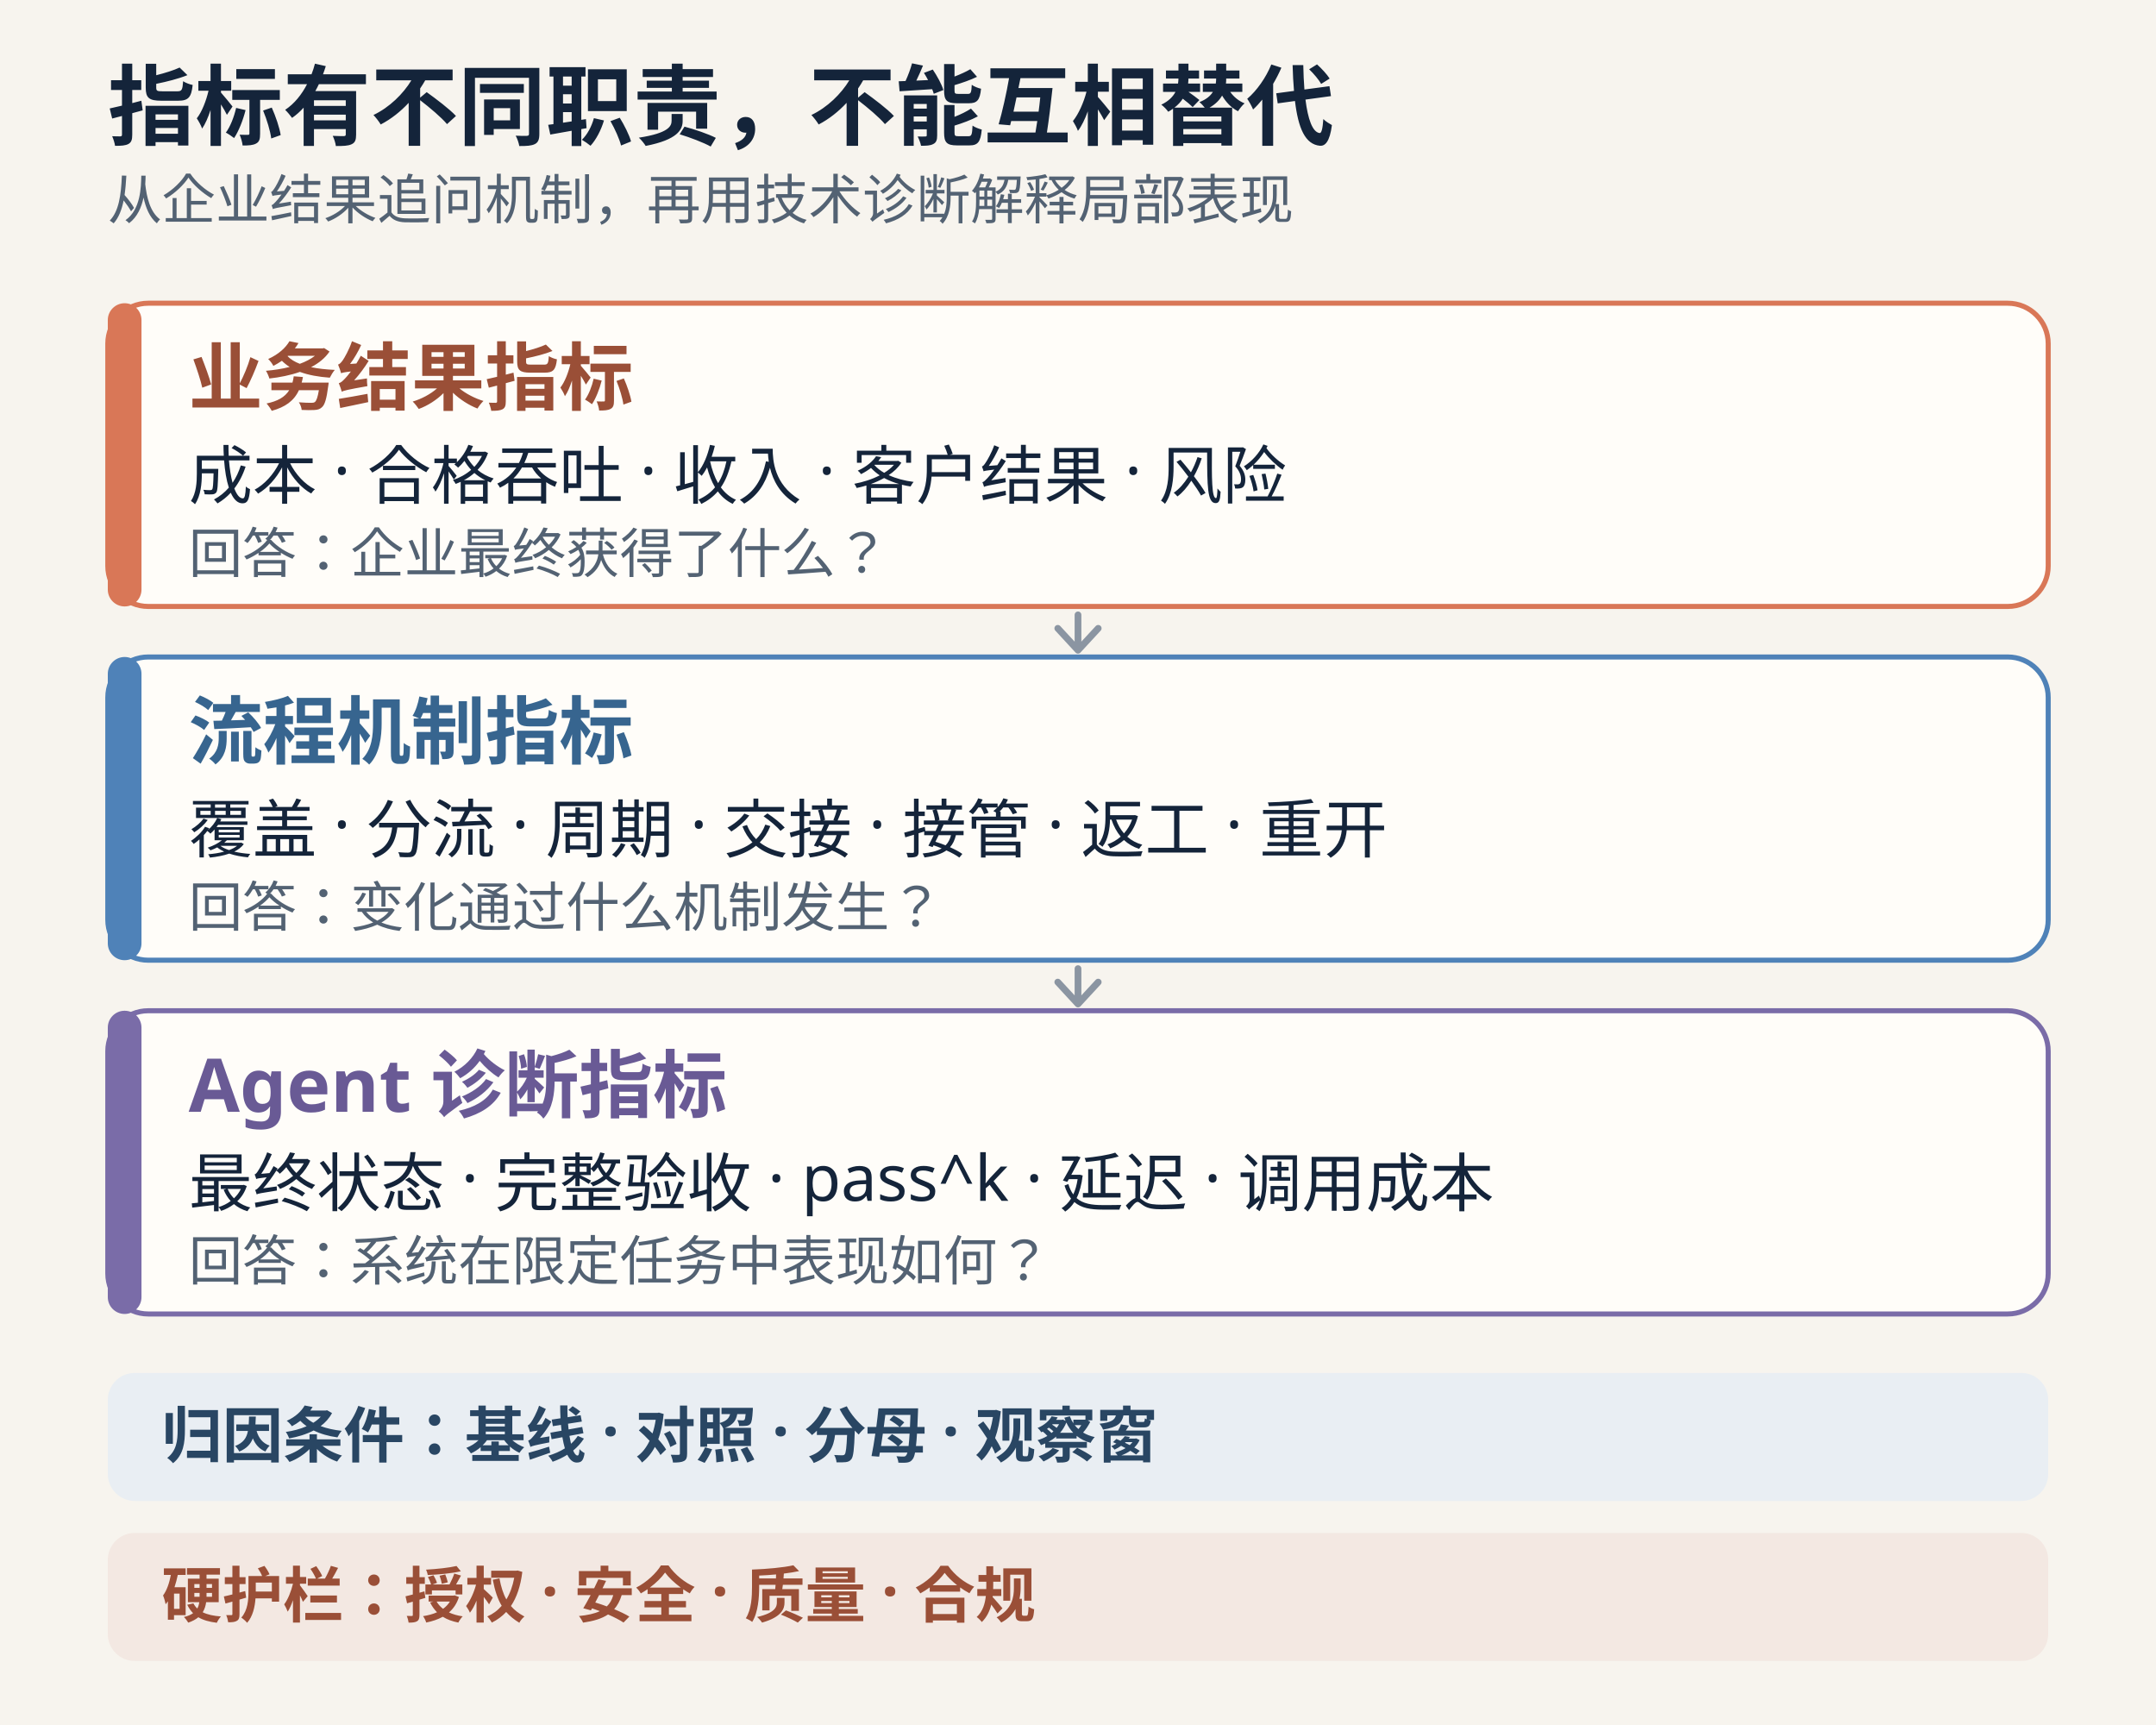
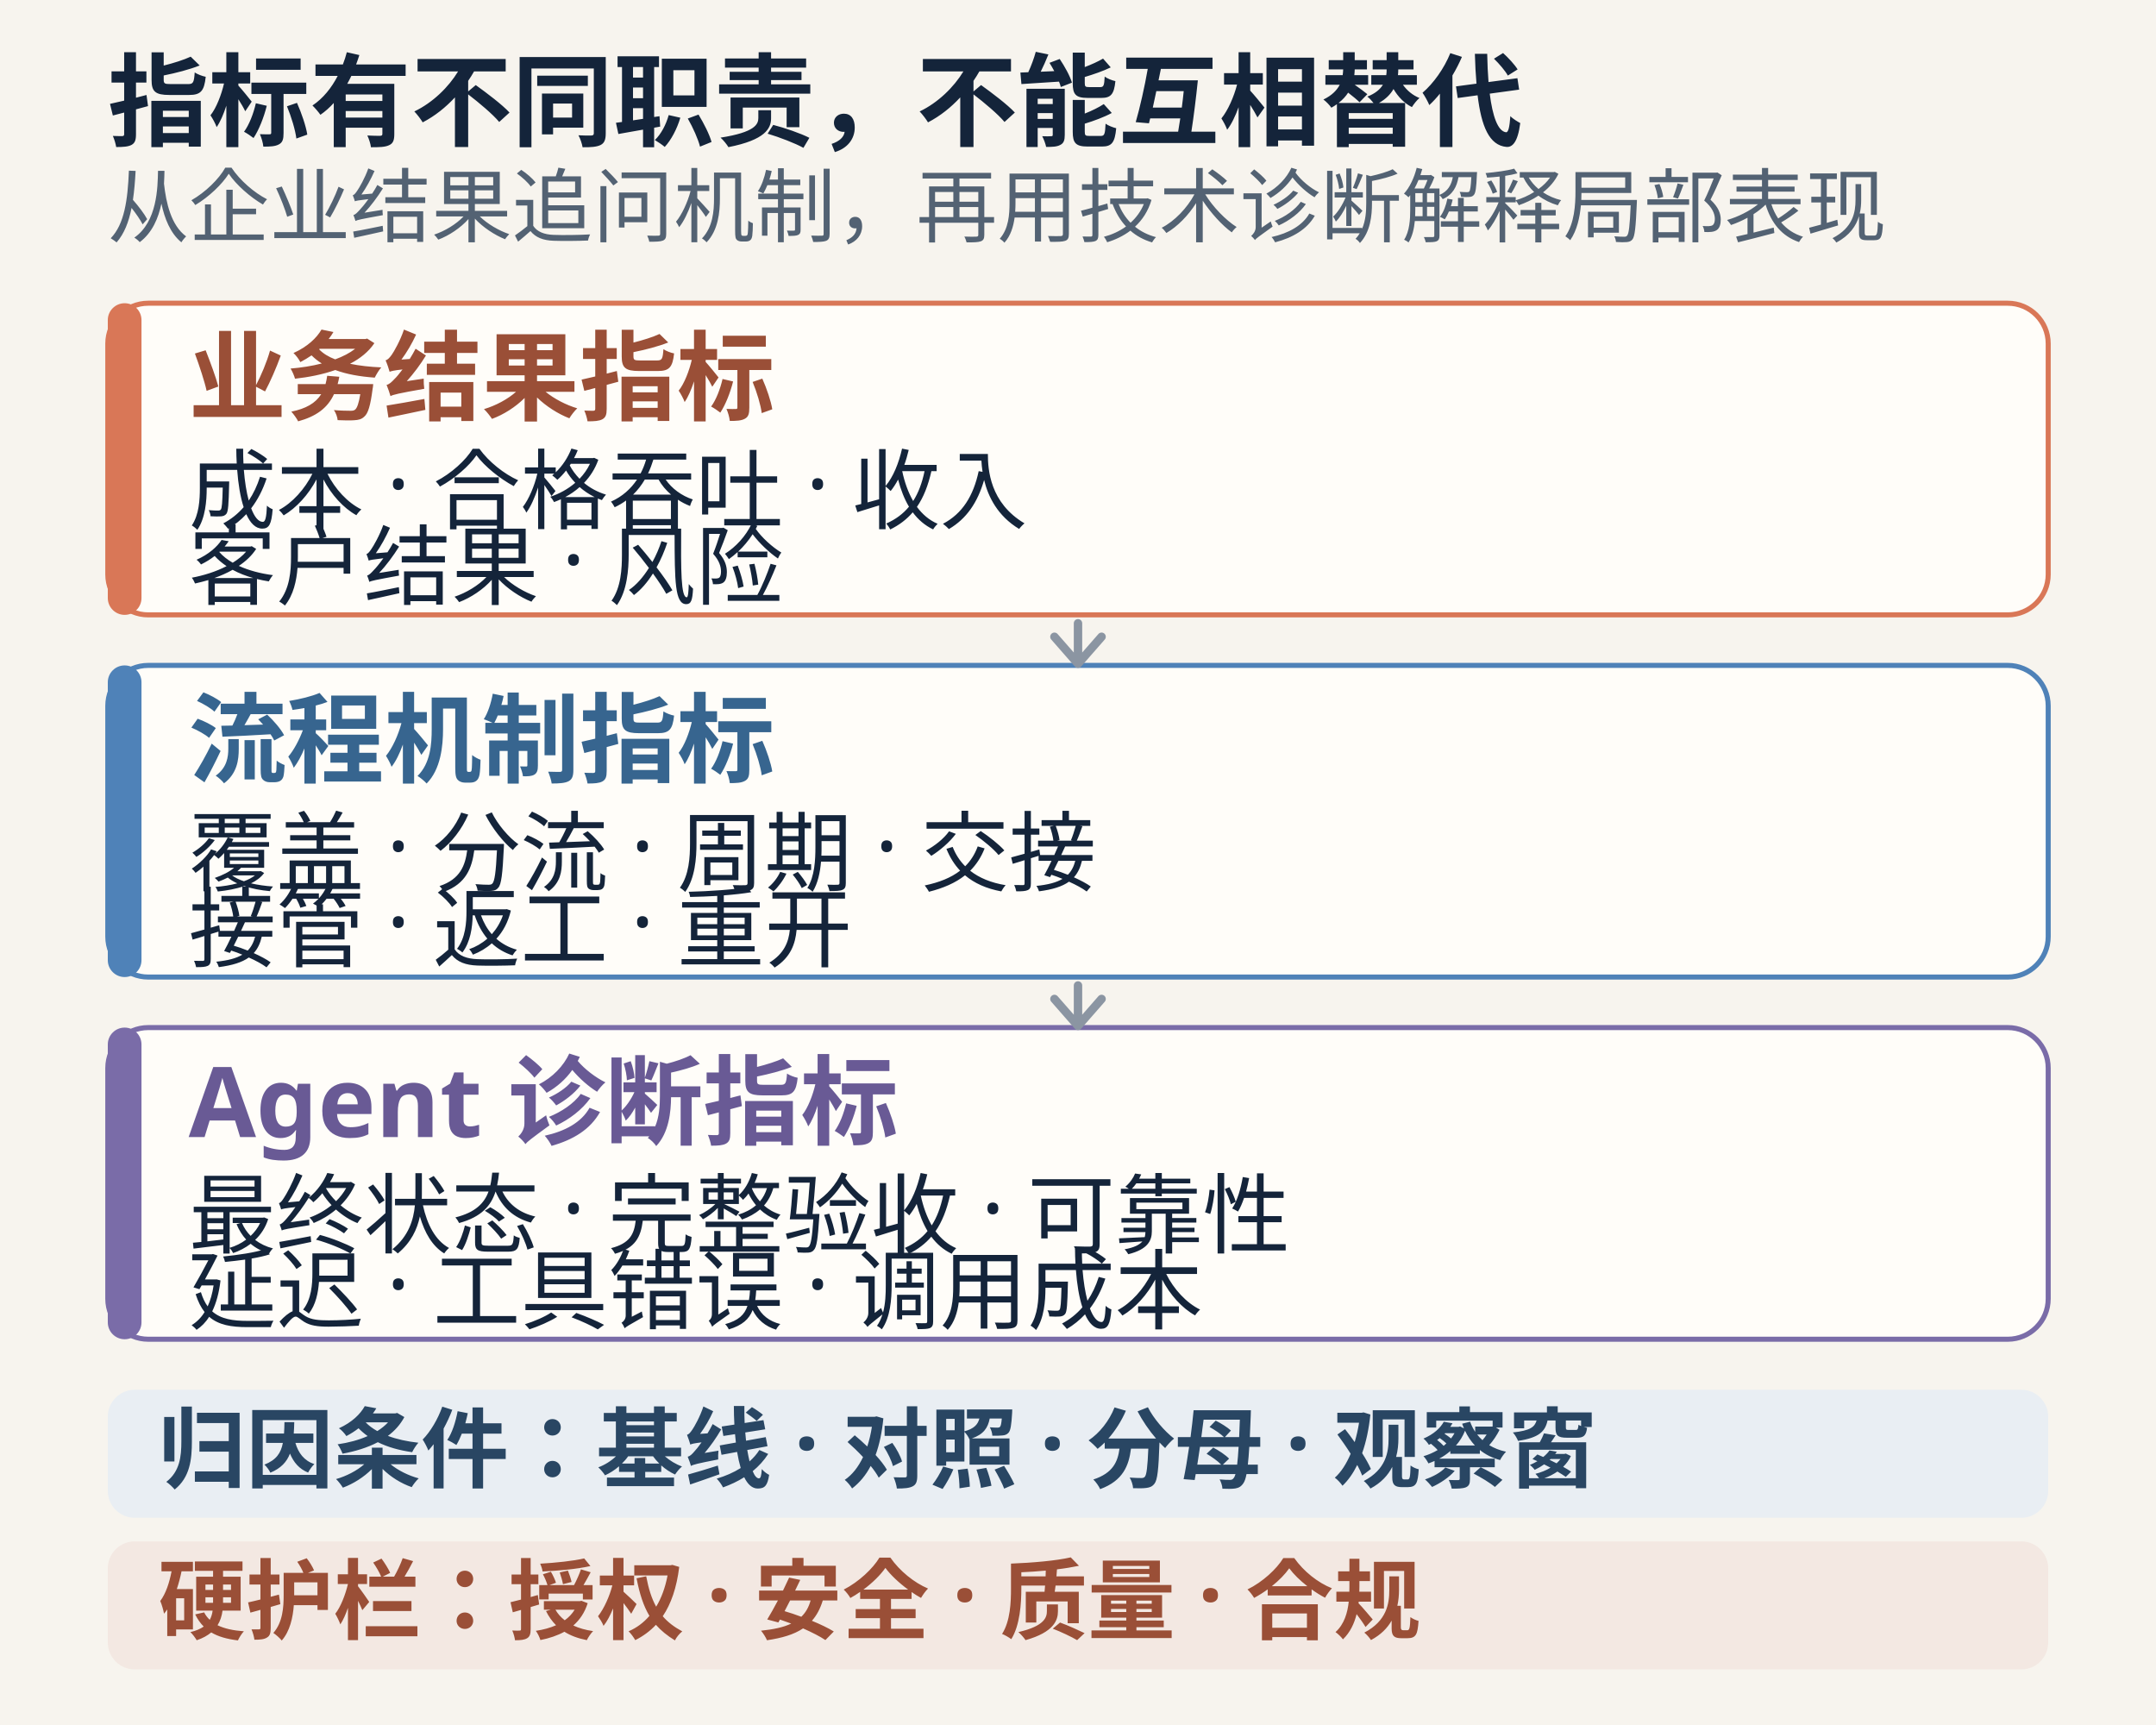
<svg xmlns="http://www.w3.org/2000/svg" width="1280" height="1024" viewBox="0 0 1280 1024" role="img" aria-labelledby="title desc">
  <rect width="1280" height="1024" fill="#f7f4ee" />
-   <text x="64" y="82" fill="#14243a" font-size="52" font-weight="700" font-family="Noto Sans SC, PingFang SC, Microsoft YaHei, sans-serif">指标有不同职责，不能互相替代</text>
-   <text x="64" y="130" fill="#536273" font-size="32" font-family="Noto Sans SC, PingFang SC, Microsoft YaHei, sans-serif">从企业结果追问机制，再用技术诊断解释局部表现</text>
+   <text x="64" y="82" fill="#14243a" font-size="60" font-weight="700" font-family="Noto Sans SC, PingFang SC, Microsoft YaHei, sans-serif">指标有不同职责，不能互相替代</text>
+   <text x="64" y="140" fill="#536273" font-size="48" font-family="Noto Sans SC, PingFang SC, Microsoft YaHei, sans-serif">从企业结果追问机制，再用技术诊断解释局部表现</text>
  <g font-family="Noto Sans SC, PingFang SC, Microsoft YaHei, sans-serif">
-     <rect x="64" y="180" width="1152" height="180" rx="24" fill="#fffdf9" stroke="#d97757" stroke-width="3" />
-     <rect x="64" y="180" width="20" height="180" rx="10" fill="#d97757" />
-     <text x="112" y="240" fill="#9a4f37" font-size="44" font-weight="700">业务结果指标</text>
-     <text x="112" y="296" fill="#14243a" font-size="38">成本 · 合格吞吐 · 收入 · 客户结果 · 风险</text>
-     <text x="112" y="340" fill="#536273" font-size="32">回答：企业最终获得了什么？</text>
-     <rect x="64" y="390" width="1152" height="180" rx="24" fill="#fffdf9" stroke="#4f82b8" stroke-width="3" />
-     <rect x="64" y="390" width="20" height="180" rx="10" fill="#4f82b8" />
-     <text x="112" y="450" fill="#37658f" font-size="44" font-weight="700">流程机制指标</text>
-     <text x="112" y="506" fill="#14243a" font-size="38">覆盖 · 分流 · 周期 · 交接 · 接管 · 返工 · 重开</text>
-     <text x="112" y="550" fill="#536273" font-size="32">回答：变化通过什么机制发生？</text>
-     <rect x="64" y="600" width="1152" height="180" rx="24" fill="#fffdf9" stroke="#7a6ca8" stroke-width="3" />
-     <rect x="64" y="600" width="20" height="180" rx="10" fill="#7a6ca8" />
-     <text x="112" y="660" fill="#695a95" font-size="44" font-weight="700">Agent 诊断指标</text>
-     <text x="112" y="716" fill="#14243a" font-size="38">最终状态 · 完整验收 · pass^k · 延迟 · 调用成本</text>
-     <text x="112" y="760" fill="#536273" font-size="32">回答：系统在限定任务中表现如何？</text>
-     <path d="M640 365 V382 M628 373 L640 386 L652 373 M640 575 V592 M628 583 L640 596 L652 583" stroke="#8b95a2" stroke-width="4" fill="none" stroke-linecap="round" stroke-linejoin="round" />
+     <rect x="64" y="180" width="1152" height="185" rx="24" fill="#fffdf9" stroke="#d97757" stroke-width="3" />
+     <rect x="64" y="180" width="20" height="185" rx="10" fill="#d97757" />
+     <text x="112" y="245" fill="#9a4f37" font-size="58" font-weight="700">业务结果指标</text>
+     <text x="112" y="310" fill="#14243a" font-size="52">成本 · 合格吞吐 · 收入</text>
+     <text x="112" y="355" fill="#14243a" font-size="52">客户结果 · 风险</text>
+     <rect x="64" y="395" width="1152" height="185" rx="24" fill="#fffdf9" stroke="#4f82b8" stroke-width="3" />
+     <rect x="64" y="395" width="20" height="185" rx="10" fill="#4f82b8" />
+     <text x="112" y="460" fill="#37658f" font-size="58" font-weight="700">流程机制指标</text>
+     <text x="112" y="525" fill="#14243a" font-size="52">覆盖 · 分流 · 周期 · 交接</text>
+     <text x="112" y="570" fill="#14243a" font-size="52">接管 · 返工 · 重开</text>
+     <rect x="64" y="610" width="1152" height="185" rx="24" fill="#fffdf9" stroke="#7a6ca8" stroke-width="3" />
+     <rect x="64" y="610" width="20" height="185" rx="10" fill="#7a6ca8" />
+     <text x="112" y="675" fill="#695a95" font-size="58" font-weight="700">Agent 诊断指标</text>
+     <text x="112" y="740" fill="#14243a" font-size="52">最终状态 · 完整验收 · 可靠性</text>
+     <text x="112" y="785" fill="#14243a" font-size="52">延迟 · 工具错误 · 调用成本</text>
+     <path d="M640 370 V388 M626 378 L640 394 L654 378 M640 585 V603 M626 593 L640 609 L654 593" stroke="#8b95a2" stroke-width="5" fill="none" stroke-linecap="round" stroke-linejoin="round" />
  </g>
-   <rect x="64" y="815" width="1152" height="76" rx="16" fill="#e9eef3" />
-   <text x="96" y="865" fill="#294663" font-size="36" font-weight="700" font-family="Noto Sans SC, PingFang SC, Microsoft YaHei, sans-serif">归因条件：基线 · 对照 · 分母 · 观察窗</text>
-   <rect x="64" y="910" width="1152" height="76" rx="16" fill="#f3e8e2" />
-   <text x="96" y="960" fill="#9a4f37" font-size="36" font-weight="700" font-family="Noto Sans SC, PingFang SC, Microsoft YaHei, sans-serif">硬护栏：授权 · 安全 · 质量 · 合规</text>
+   <rect x="64" y="825" width="1152" height="76" rx="16" fill="#e9eef3" />
+   <text x="94" y="879" fill="#294663" font-size="52" font-weight="700" font-family="Noto Sans SC, PingFang SC, Microsoft YaHei, sans-serif">归因条件：基线 · 对照 · 分母 · 观察窗</text>
+   <rect x="64" y="915" width="1152" height="76" rx="16" fill="#f3e8e2" />
+   <text x="94" y="969" fill="#9a4f37" font-size="52" font-weight="700" font-family="Noto Sans SC, PingFang SC, Microsoft YaHei, sans-serif">硬护栏：授权 · 安全 · 质量 · 合规</text>
</svg>
